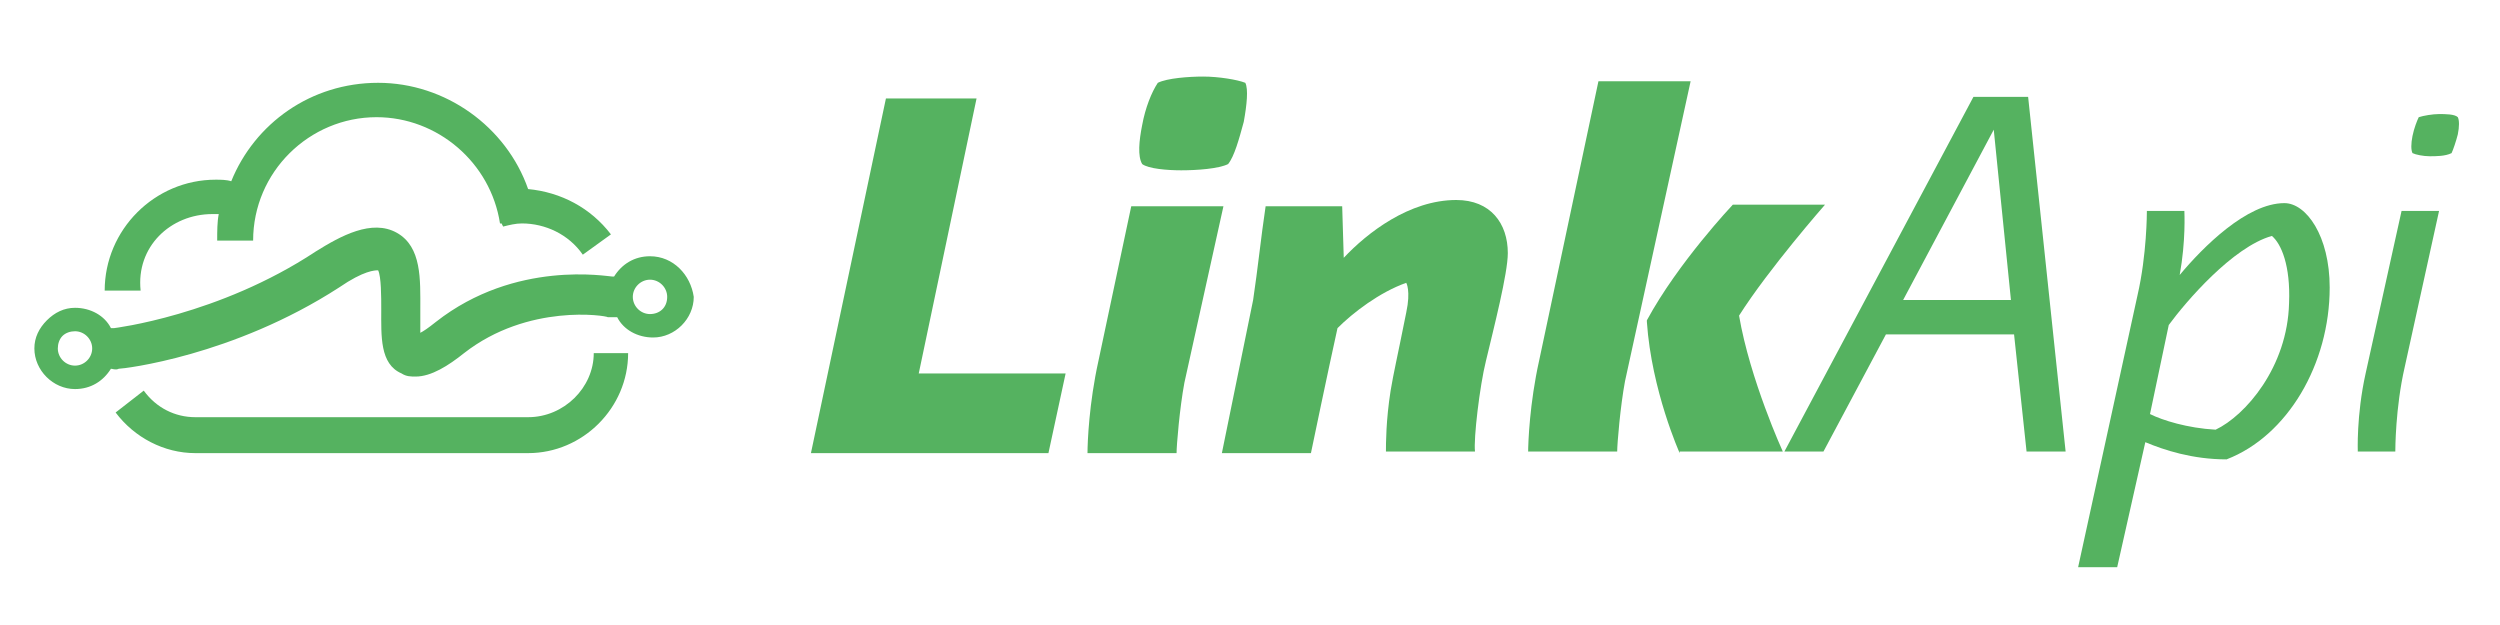
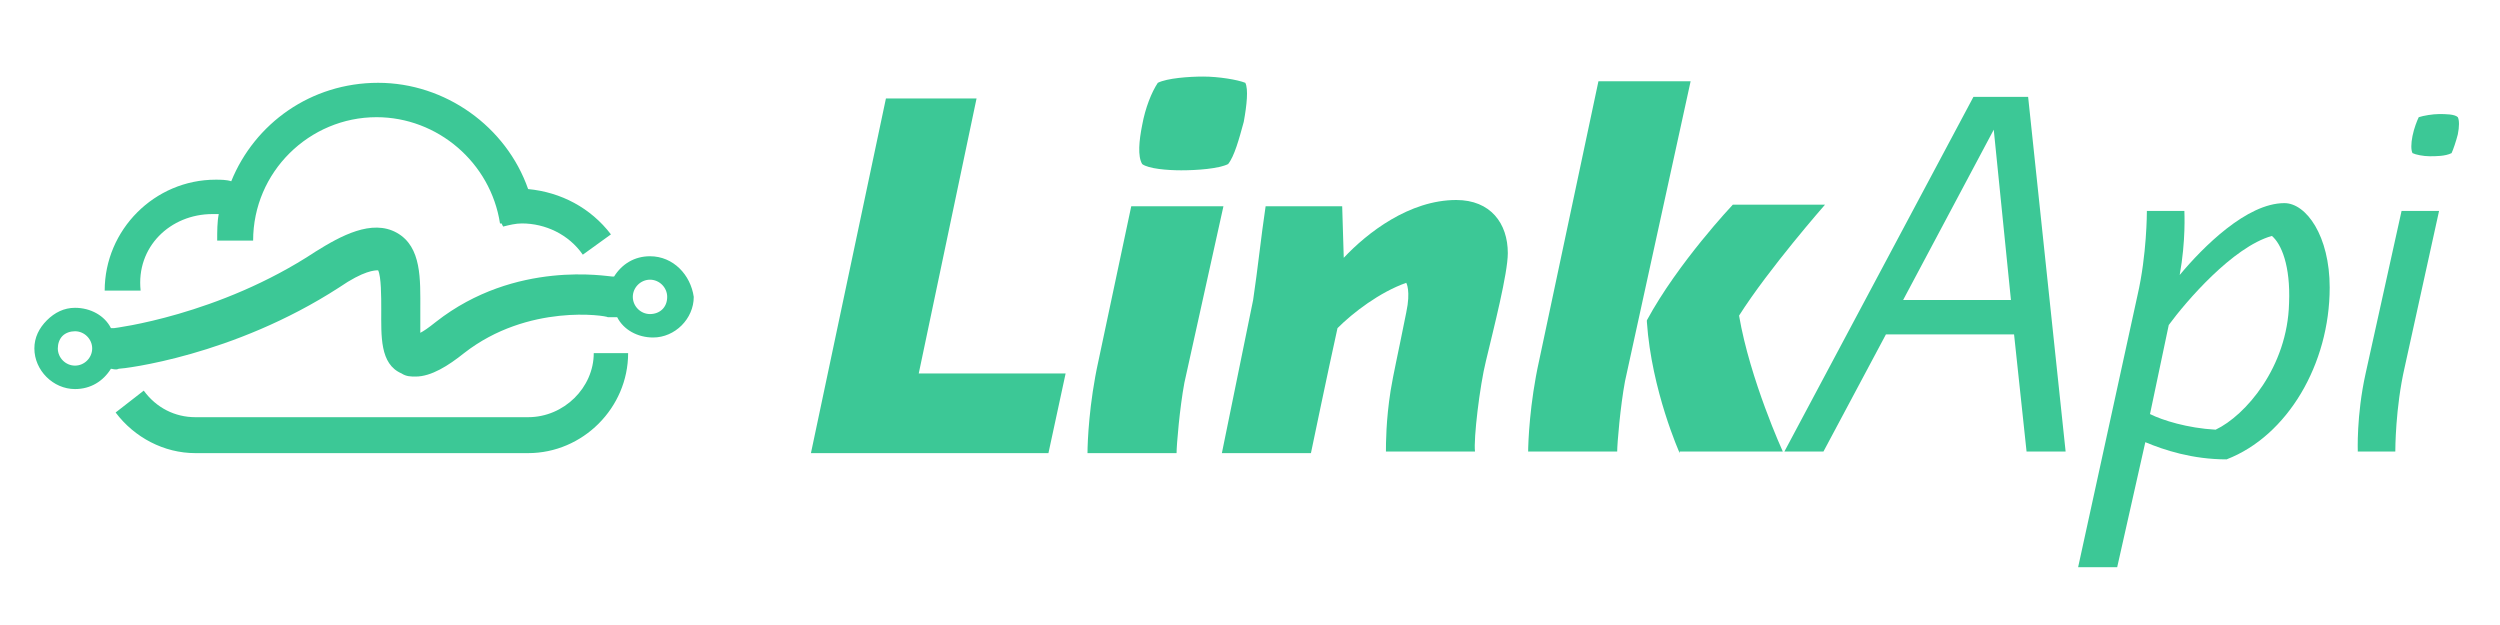
<svg xmlns="http://www.w3.org/2000/svg" version="1.1" id="Layer_1" x="0px" y="0px" viewBox="0 0 160 40" style="enable-background:new 0 0 160 40;" xml:space="preserve">
  <style type="text/css">
- 	.st0{fill:#55B260;}
+ 	.st0{fill:#3CC896;}
</style>
  <g id="XMLID_45_">
    <path id="XMLID_63_" class="st0" d="M56.7,6.3h5.8l-3.7,17.6h9.4L67.1,29H51.9L56.7,6.3z" />
    <path id="XMLID_60_" class="st0" d="M69.6,29c0-0.7,0.1-3.2,0.7-5.9l2.1-9.9h5.9l-2.5,11.3c-0.3,1.6-0.5,4-0.5,4.5H69.6z    M75.6,10.9c-0.9,0-2.1-0.1-2.5-0.4C72.8,10,72.9,9,73.1,8c0.2-1.1,0.6-2.1,1-2.7c0.6-0.3,2-0.4,2.9-0.4c1,0,2.2,0.2,2.7,0.4   c0.2,0.4,0.1,1.4-0.1,2.5c-0.3,1.1-0.6,2.2-1,2.7C78,10.8,76.6,10.9,75.6,10.9z" />
    <path id="XMLID_58_" class="st0" d="M95.1,23.1c-0.4,1.6-0.8,5-0.7,5.8h-5.7c0-0.5,0-2,0.3-3.9c0.2-1.2,0.4-2,1-5   c0.3-1.4,0-1.9,0-1.9c-1.7,0.6-3.4,1.9-4.4,2.9C85,23.7,83.9,29,83.9,29h-5.7l2-9.8c0.3-2,0.5-4,0.8-6h4.9l0.1,3.3   c1.5-1.6,4.2-3.7,7.2-3.7c2.2,0,3.3,1.5,3.3,3.4C96.5,17.5,95.6,21,95.1,23.1z" />
    <path id="XMLID_55_" class="st0" d="M97.8,29c0-0.7,0.1-3.2,0.7-5.9l3.8-17.9h5.9L104,24.4c-0.3,1.6-0.5,4-0.5,4.5H97.8z M107.5,29   c0,0-1.8-4-2.1-8.4v-0.1c2-3.7,5.5-7.4,5.5-7.4h5.9c0,0-3.6,4.1-5.5,7.1c0.7,4.1,2.8,8.7,2.8,8.7H107.5z" />
    <path id="XMLID_52_" class="st0" d="M129.8,6.2l2.4,22.7h-2.5l-0.8-7.5h-8.2l-4,7.5h-2.5l12.1-22.7H129.8z M121.8,19.2h6.9   l-1.1-10.9L121.8,19.2z" />
    <path id="XMLID_49_" class="st0" d="M136.8,18.9c0.6-2.6,0.6-5.3,0.6-5.4h2.4c0,0.1,0.1,1.9-0.3,4.1c1.5-1.8,4.3-4.6,6.7-4.6   c1.4,0,2.9,2.1,2.9,5.4c0,4.9-2.7,9.5-6.6,11c-2.2,0-4-0.6-5.2-1.1l-1.8,8H133L136.8,18.9z M138.8,20.8L138.8,20.8l-1.2,5.7   c0.8,0.4,2.4,0.9,4.2,1c1.9-0.9,4.6-4,4.7-8.1c0.1-2.4-0.5-3.8-1.1-4.3C142.9,15.8,139.9,19.3,138.8,20.8z" />
    <path id="XMLID_46_" class="st0" d="M150.9,29c0-0.1-0.1-2.4,0.5-5.1l2.3-10.4h2.4l-2.2,10c-0.6,2.6-0.6,5.3-0.6,5.4H150.9z    M155.5,10c-0.4,0-0.9-0.1-1.1-0.2c-0.1-0.2-0.1-0.6,0-1.1c0.1-0.5,0.3-1,0.4-1.2c0.3-0.1,0.9-0.2,1.3-0.2c0.4,0,1,0,1.2,0.2   c0.1,0.2,0.1,0.6,0,1.1c-0.1,0.4-0.3,1-0.4,1.2C156.5,10,155.9,10,155.5,10z" />
  </g>
  <g id="XMLID_38_">
    <path id="XMLID_44_" class="st0" d="M13.6,13.7c0.1,0,0.3,0,0.4,0c-0.1,0.5-0.1,1.1-0.1,1.7h2.3c0-4.4,3.6-7.9,7.9-7.9   c3.9,0,7.3,2.9,7.9,6.8l0.1,0l0.1,0.2c0.4-0.1,0.8-0.2,1.2-0.2c1.5,0,3,0.7,3.9,2l1.8-1.3c-1.3-1.7-3.2-2.7-5.3-2.9   c-1.4-4-5.3-6.8-9.6-6.8c-4.3,0-7.9,2.6-9.4,6.3c-0.3-0.1-0.7-0.1-1-0.1c-3.9,0-7.1,3.2-7.1,7.1h2.3C8.7,15.8,10.9,13.7,13.6,13.7z   " />
    <path id="XMLID_40_" class="st0" d="M41.6,16.4c-1,0-1.8,0.5-2.3,1.3c0,0-0.1,0-0.1,0c-0.3,0-6.2-1.1-11.3,2.9   c-0.5,0.4-0.8,0.6-1,0.7c0-0.4,0-1,0-1.5c0-1.9,0.1-4-1.5-4.9c-1.6-0.9-3.6,0.2-5.2,1.2C14,20.2,7.3,21,7.3,21c-0.1,0-0.1,0-0.2,0   c-0.4-0.8-1.3-1.3-2.3-1.3c-0.7,0-1.3,0.3-1.8,0.8c-0.5,0.5-0.8,1.1-0.8,1.8v0c0,1.4,1.2,2.6,2.6,2.6c1,0,1.8-0.5,2.3-1.3   c0.1,0,0.3,0.1,0.5,0c0.3,0,7.3-0.8,14.1-5.2c1.6-1.1,2.3-1.1,2.5-1.1c0.2,0.4,0.2,1.7,0.2,2.5c0,1.7-0.1,3.5,1.3,4.1   c0.3,0.2,0.6,0.2,0.9,0.2c1,0,2.1-0.7,3.1-1.5c4.1-3.2,9.1-2.4,9.2-2.3c0.2,0,0.4,0,0.6,0c0.4,0.8,1.3,1.3,2.3,1.3   c1.4,0,2.6-1.2,2.6-2.6C44.2,17.6,43.1,16.4,41.6,16.4z M4.8,23.4c-0.6,0-1.1-0.5-1.1-1.1v0c0-0.3,0.1-0.6,0.3-0.8   c0.2-0.2,0.5-0.3,0.8-0.3c0.6,0,1.1,0.5,1.1,1.1C5.9,22.9,5.4,23.4,4.8,23.4z M41.6,20.1c-0.6,0-1.1-0.5-1.1-1.1   c0-0.6,0.5-1.1,1.1-1.1c0.6,0,1.1,0.5,1.1,1.1C42.7,19.7,42.2,20.1,41.6,20.1z" />
    <path id="XMLID_39_" class="st0" d="M33.8,26.7H12.5c-1.3,0-2.5-0.6-3.3-1.7l-1.8,1.4C8.6,28,10.5,29,12.5,29h21.3   c3.5,0,6.4-2.9,6.4-6.4H38C38,24.8,36.1,26.7,33.8,26.7z" />
  </g>
</svg>
